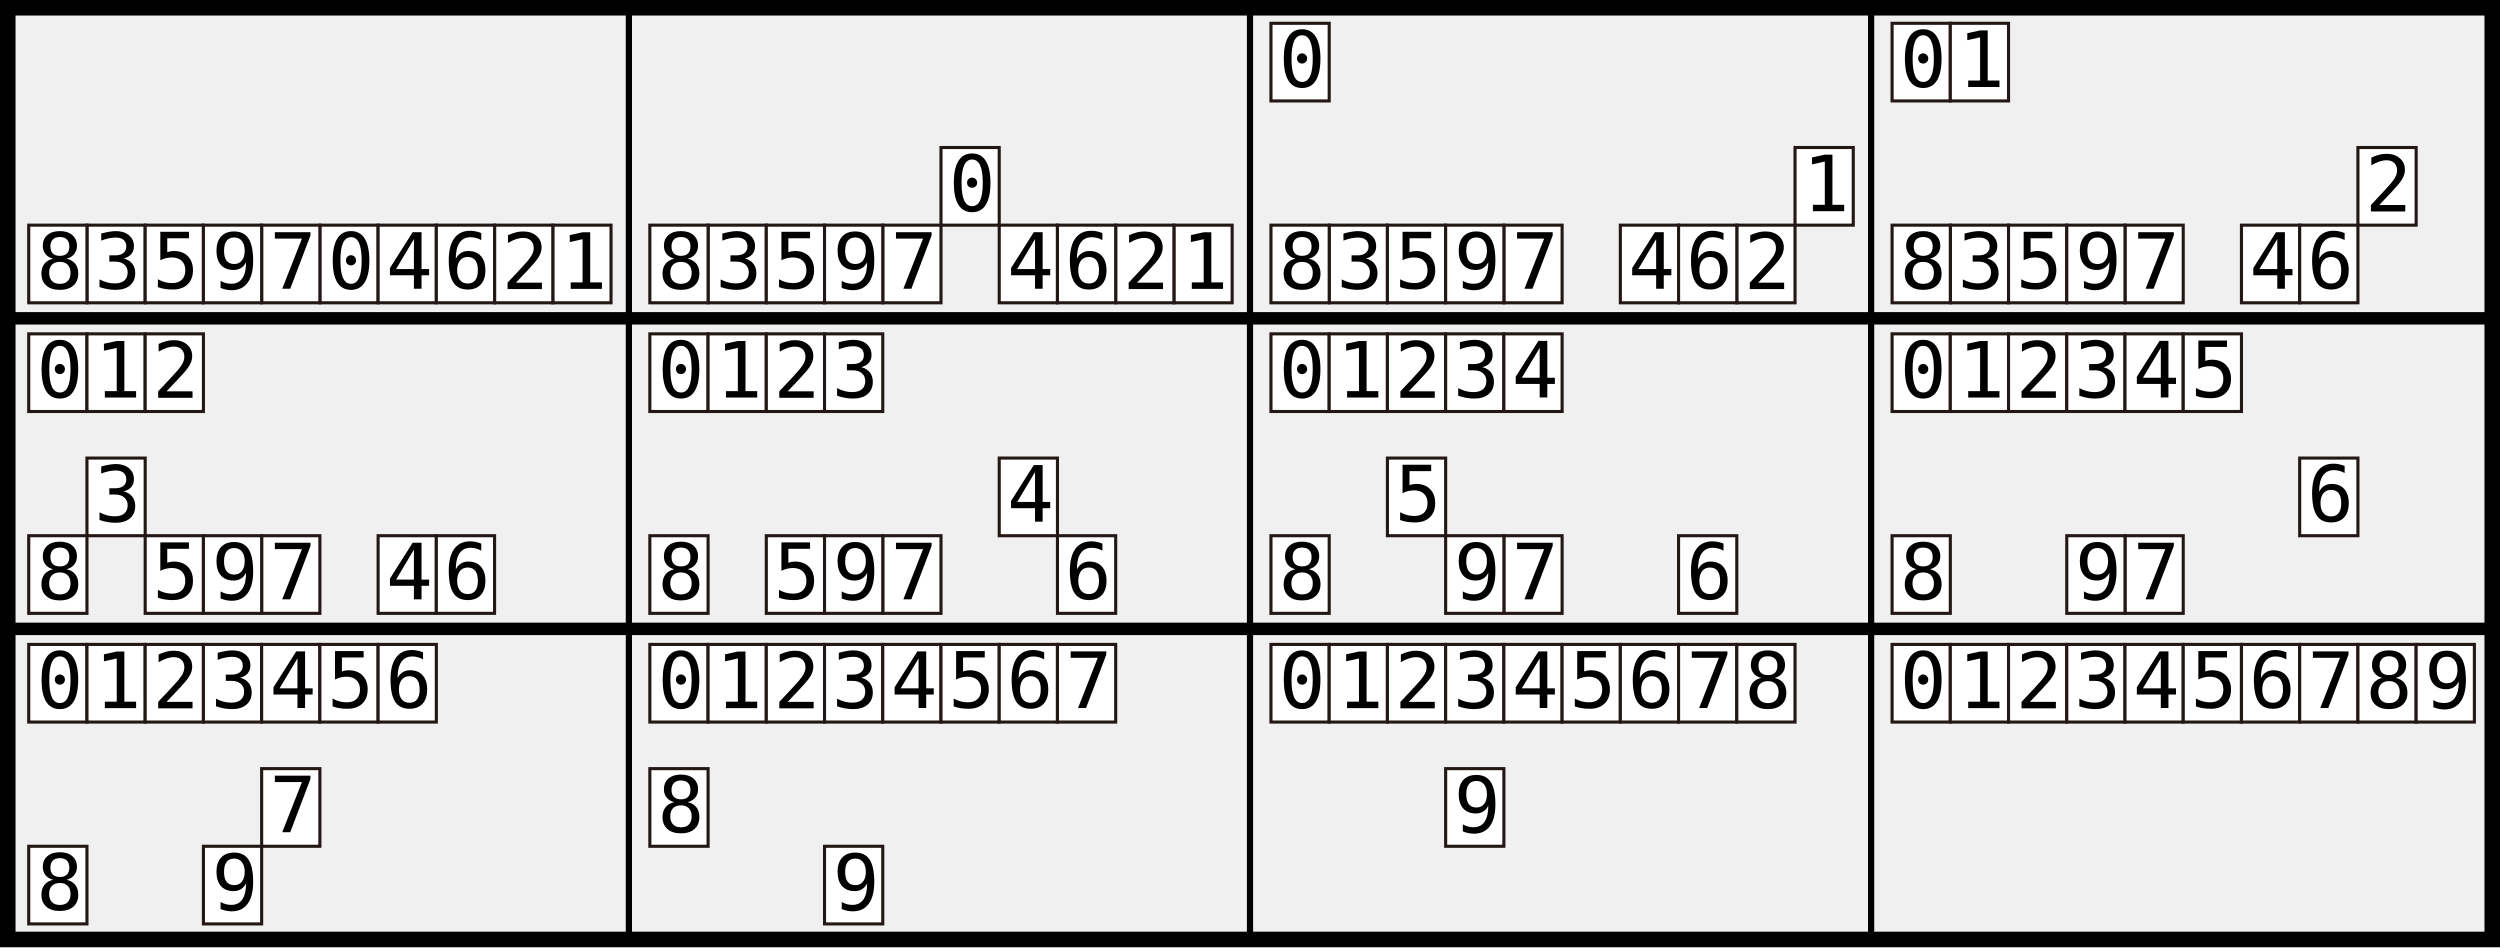
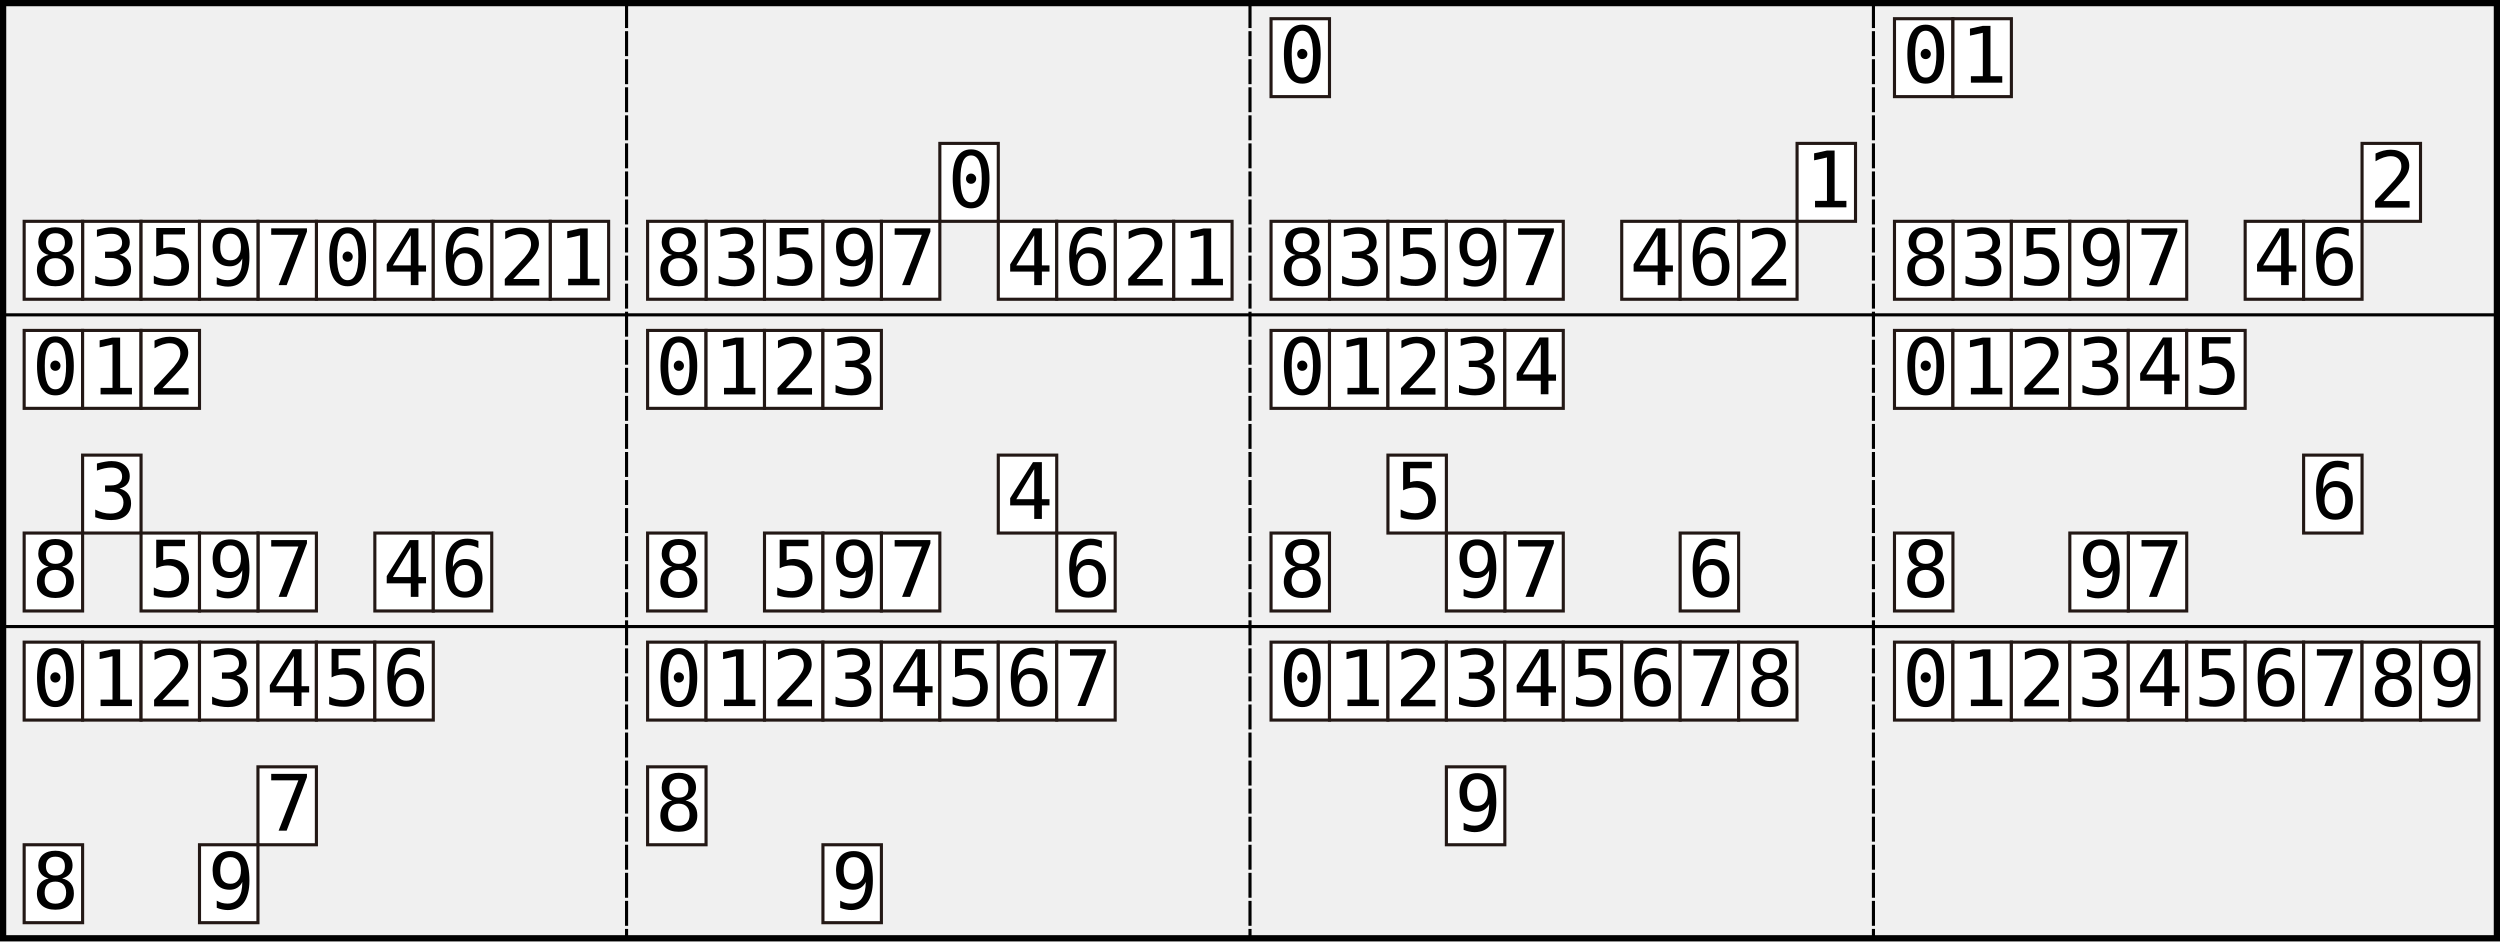
- <svg xmlns="http://www.w3.org/2000/svg" width="805" height="305" viewBox="0 0 805 305" version="1.1" id="svg5" xml:space="preserve">
+ <svg xmlns="http://www.w3.org/2000/svg" width="802" height="302" viewBox="0 0 802 302" version="1.1" id="svg5" xml:space="preserve">
  <defs id="defs2">
    <linearGradient id="linearGradient1101">
      <stop style="stop-color:#000000;stop-opacity:1;" offset="0" id="stop1099" />
    </linearGradient>
  </defs>
-   <g id="0" data-name="0" transform="translate(103,72.5)">
+   <g id="0" data-name="0" transform="translate(101.5,71)">
    <rect id="rect0-1" width="18.75" height="25" x="0" y="0" style="fill:#ffffff;stroke:#231815;stroke-miterlimit:10" />
    <text id="text0-1" x="2.502" y="20.477" style="font-size:25px;font-family:Consolas">0</text>
  </g>
-   <g id="1" data-name="1" transform="translate(178,72.5)">
+   <g id="1" data-name="1" transform="translate(176.5,71)">
    <rect id="rect1-1" width="18.75" height="25" x="0" y="0" style="fill:#ffffff;stroke:#231815;stroke-miterlimit:10" />
    <text id="text1-1" x="2.466" y="20.514" style="font-size:25px;font-family:Consolas">1</text>
  </g>
-   <g id="2" data-name="2" transform="translate(159.25,72.5)">
+   <g id="2" data-name="2" transform="translate(157.75,71)">
    <rect id="rect2-1" width="18.75" height="25" x="0" y="0" style="fill:#ffffff;stroke:#231815;stroke-miterlimit:10" />
    <text id="text2-1" x="2.325" y="20.587" style="font-size:25px;font-family:Consolas">2</text>
  </g>
-   <g id="3" data-name="3" transform="translate(28,72.5)">
+   <g id="3" data-name="3" transform="translate(26.5,71)">
    <rect id="rect3-1" width="18.75" height="25" x="0" y="0" style="fill:#ffffff;stroke:#231815;stroke-miterlimit:10" />
    <text id="text3-1" x="2.374" y="20.477" style="font-size:25px;font-family:Consolas">3</text>
  </g>
-   <g id="4" data-name="4" transform="translate(121.75,72.5)">
+   <g id="4" data-name="4" transform="translate(120.25,71)">
    <rect id="rect4-1" width="18.75" height="25" x="0" y="0" style="fill:#ffffff;stroke:#231815;stroke-miterlimit:10" />
    <text id="text4-1" x="2.563" y="20.477" style="font-size:25px;font-family:Consolas">4</text>
  </g>
-   <g id="5" data-name="5" transform="translate(46.75,72.5)">
+   <g id="5" data-name="5" transform="translate(45.25,71)">
    <rect id="rect5-1" width="18.75" height="25" x="0" y="0" style="fill:#ffffff;stroke:#231815;stroke-miterlimit:10" />
    <text id="text5-1" x="2.338" y="20.367" style="font-size:25px;font-family:Consolas">5</text>
  </g>
-   <g id="6" data-name="6" transform="translate(140.5,72.5)">
+   <g id="6" data-name="6" transform="translate(139,71)">
    <rect id="rect6-1" width="18.75" height="25" x="0" y="0" style="fill:#ffffff;stroke:#231815;stroke-miterlimit:10" />
    <text id="text6-1" x="2.374" y="20.367" style="font-size:25px;font-family:Consolas">6</text>
  </g>
-   <g id="7" data-name="7" transform="translate(84.25,72.5)">
+   <g id="7" data-name="7" transform="translate(82.75,71)">
    <rect id="rect7-1" width="18.75" height="25" x="0" y="0" style="fill:#ffffff;stroke:#231815;stroke-miterlimit:10" />
    <text id="text7-1" x="2.551" y="20.477" style="font-size:25px;font-family:Consolas">7</text>
  </g>
-   <g id="8" data-name="8" transform="translate(9.25,72.5)">
+   <g id="8" data-name="8" transform="translate(7.75,71)">
    <rect id="rect8-1" width="18.75" height="25" x="0" y="0" style="fill:#ffffff;stroke:#231815;stroke-miterlimit:10" />
    <text id="text8-1" x="2.496" y="20.477" style="font-size:25px;font-family:Consolas">8</text>
  </g>
-   <g id="9" data-name="9" transform="translate(65.5,72.5)">
+   <g id="9" data-name="9" transform="translate(64,71)">
    <rect id="rect9-1" width="18.75" height="25" x="0" y="0" style="fill:#ffffff;stroke:#231815;stroke-miterlimit:10" />
    <text id="text9-1" x="2.655" y="20.587" style="font-size:25px;font-family:Consolas">9</text>
  </g>
-   <g id="0-5" data-name="0" transform="translate(303,47.5)">
+   <g id="0-5" data-name="0" transform="translate(301.5,46)">
    <rect id="rect0-1-9" width="18.75" height="25" x="0" y="0" style="fill:#ffffff;stroke:#231815;stroke-miterlimit:10" />
    <text id="text0-1-5" x="2.502" y="20.477" style="font-size:25px;font-family:Consolas">0</text>
  </g>
-   <g id="1-7" data-name="1" transform="translate(378,72.5)">
+   <g id="1-7" data-name="1" transform="translate(376.5,71)">
    <rect id="rect1-1-5" width="18.75" height="25" x="0" y="0" style="fill:#ffffff;stroke:#231815;stroke-miterlimit:10" />
    <text id="text1-1-0" x="2.466" y="20.514" style="font-size:25px;font-family:Consolas">1</text>
  </g>
-   <g id="2-5" data-name="2" transform="translate(359.25,72.5)">
+   <g id="2-5" data-name="2" transform="translate(357.75,71)">
    <rect id="rect2-1-9" width="18.75" height="25" x="0" y="0" style="fill:#ffffff;stroke:#231815;stroke-miterlimit:10" />
    <text id="text2-1-0" x="2.325" y="20.587" style="font-size:25px;font-family:Consolas">2</text>
  </g>
-   <g id="3-0" data-name="3" transform="translate(228,72.5)">
+   <g id="3-0" data-name="3" transform="translate(226.5,71)">
    <rect id="rect3-1-8" width="18.75" height="25" x="0" y="0" style="fill:#ffffff;stroke:#231815;stroke-miterlimit:10" />
    <text id="text3-1-1" x="2.374" y="20.477" style="font-size:25px;font-family:Consolas">3</text>
  </g>
-   <g id="4-4" data-name="4" transform="translate(321.75,72.5)">
+   <g id="4-4" data-name="4" transform="translate(320.25,71)">
    <rect id="rect4-1-1" width="18.75" height="25" x="0" y="0" style="fill:#ffffff;stroke:#231815;stroke-miterlimit:10" />
    <text id="text4-1-7" x="2.563" y="20.477" style="font-size:25px;font-family:Consolas">4</text>
  </g>
-   <g id="5-0" data-name="5" transform="translate(246.75,72.5)">
+   <g id="5-0" data-name="5" transform="translate(245.25,71)">
    <rect id="rect5-1-5" width="18.75" height="25" x="0" y="0" style="fill:#ffffff;stroke:#231815;stroke-miterlimit:10" />
    <text id="text5-1-9" x="2.338" y="20.367" style="font-size:25px;font-family:Consolas">5</text>
  </g>
-   <g id="6-9" data-name="6" transform="translate(340.5,72.5)">
+   <g id="6-9" data-name="6" transform="translate(339,71)">
    <rect id="rect6-1-2" width="18.75" height="25" x="0" y="0" style="fill:#ffffff;stroke:#231815;stroke-miterlimit:10" />
    <text id="text6-1-5" x="2.374" y="20.367" style="font-size:25px;font-family:Consolas">6</text>
  </g>
-   <g id="7-6" data-name="7" transform="translate(284.25,72.5)">
+   <g id="7-6" data-name="7" transform="translate(282.75,71)">
    <rect id="rect7-1-0" width="18.75" height="25" x="0" y="0" style="fill:#ffffff;stroke:#231815;stroke-miterlimit:10" />
    <text id="text7-1-7" x="2.551" y="20.477" style="font-size:25px;font-family:Consolas">7</text>
  </g>
-   <g id="8-1" data-name="8" transform="translate(209.25,72.5)">
+   <g id="8-1" data-name="8" transform="translate(207.75,71)">
    <rect id="rect8-1-3" width="18.75" height="25" x="0" y="0" style="fill:#ffffff;stroke:#231815;stroke-miterlimit:10" />
    <text id="text8-1-6" x="2.496" y="20.477" style="font-size:25px;font-family:Consolas">8</text>
  </g>
-   <g id="9-1" data-name="9" transform="translate(265.5,72.5)">
+   <g id="9-1" data-name="9" transform="translate(264,71)">
    <rect id="rect9-1-8" width="18.75" height="25" x="0" y="0" style="fill:#ffffff;stroke:#231815;stroke-miterlimit:10" />
    <text id="text9-1-6" x="2.655" y="20.587" style="font-size:25px;font-family:Consolas">9</text>
  </g>
-   <g id="0-7" data-name="0" transform="translate(409.25,7.5)">
+   <g id="0-7" data-name="0" transform="translate(407.75,6)">
    <rect id="rect0-1-3" width="18.75" height="25" x="0" y="0" style="fill:#ffffff;stroke:#231815;stroke-miterlimit:10" />
    <text id="text0-1-4" x="2.502" y="20.477" style="font-size:25px;font-family:Consolas">0</text>
  </g>
-   <g id="1-2" data-name="1" transform="translate(578,47.5)">
+   <g id="1-2" data-name="1" transform="translate(576.5,46)">
    <rect id="rect1-1-6" width="18.75" height="25" x="0" y="0" style="fill:#ffffff;stroke:#231815;stroke-miterlimit:10" />
    <text id="text1-1-9" x="2.466" y="20.514" style="font-size:25px;font-family:Consolas">1</text>
  </g>
-   <g id="2-3" data-name="2" transform="translate(559.25,72.5)">
+   <g id="2-3" data-name="2" transform="translate(557.75,71)">
    <rect id="rect2-1-5" width="18.75" height="25" x="0" y="0" style="fill:#ffffff;stroke:#231815;stroke-miterlimit:10" />
    <text id="text2-1-1" x="2.325" y="20.587" style="font-size:25px;font-family:Consolas">2</text>
  </g>
-   <g id="3-2" data-name="3" transform="translate(428,72.5)">
+   <g id="3-2" data-name="3" transform="translate(426.5,71)">
    <rect id="rect3-1-2" width="18.75" height="25" x="0" y="0" style="fill:#ffffff;stroke:#231815;stroke-miterlimit:10" />
    <text id="text3-1-6" x="2.374" y="20.477" style="font-size:25px;font-family:Consolas">3</text>
  </g>
-   <g id="4-6" data-name="4" transform="translate(521.75,72.5)">
+   <g id="4-6" data-name="4" transform="translate(520.25,71)">
    <rect id="rect4-1-4" width="18.75" height="25" x="0" y="0" style="fill:#ffffff;stroke:#231815;stroke-miterlimit:10" />
    <text id="text4-1-0" x="2.563" y="20.477" style="font-size:25px;font-family:Consolas">4</text>
  </g>
-   <g id="5-1" data-name="5" transform="translate(446.75,72.5)">
+   <g id="5-1" data-name="5" transform="translate(445.25,71)">
    <rect id="rect5-1-9" width="18.75" height="25" x="0" y="0" style="fill:#ffffff;stroke:#231815;stroke-miterlimit:10" />
    <text id="text5-1-4" x="2.338" y="20.367" style="font-size:25px;font-family:Consolas">5</text>
  </g>
-   <g id="6-3" data-name="6" transform="translate(540.5,72.5)">
+   <g id="6-3" data-name="6" transform="translate(539,71)">
    <rect id="rect6-1-7" width="18.75" height="25" x="0" y="0" style="fill:#ffffff;stroke:#231815;stroke-miterlimit:10" />
    <text id="text6-1-7" x="2.374" y="20.367" style="font-size:25px;font-family:Consolas">6</text>
  </g>
-   <g id="7-61" data-name="7" transform="translate(484.25,72.5)">
+   <g id="7-61" data-name="7" transform="translate(482.75,71)">
    <rect id="rect7-1-8" width="18.75" height="25" x="0" y="0" style="fill:#ffffff;stroke:#231815;stroke-miterlimit:10" />
    <text id="text7-1-6" x="2.551" y="20.477" style="font-size:25px;font-family:Consolas">7</text>
  </g>
-   <g id="8-2" data-name="8" transform="translate(409.25,72.5)">
+   <g id="8-2" data-name="8" transform="translate(407.75,71)">
    <rect id="rect8-1-1" width="18.75" height="25" x="0" y="0" style="fill:#ffffff;stroke:#231815;stroke-miterlimit:10" />
    <text id="text8-1-8" x="2.496" y="20.477" style="font-size:25px;font-family:Consolas">8</text>
  </g>
-   <g id="9-9" data-name="9" transform="translate(465.5,72.5)">
+   <g id="9-9" data-name="9" transform="translate(464,71)">
    <rect id="rect9-1-81" width="18.75" height="25" x="0" y="0" style="fill:#ffffff;stroke:#231815;stroke-miterlimit:10" />
    <text id="text9-1-63" x="2.655" y="20.587" style="font-size:25px;font-family:Consolas">9</text>
  </g>
-   <g id="0-0" data-name="0" transform="translate(609.25,7.5)">
+   <g id="0-0" data-name="0" transform="translate(607.75,6)">
    <rect id="rect0-1-1" width="18.75" height="25" x="0" y="0" style="fill:#ffffff;stroke:#231815;stroke-miterlimit:10" />
    <text id="text0-1-0" x="2.502" y="20.477" style="font-size:25px;font-family:Consolas">0</text>
  </g>
-   <g id="1-8" data-name="1" transform="translate(628,7.5)">
+   <g id="1-8" data-name="1" transform="translate(626.5,6)">
    <rect id="rect1-1-3" width="18.75" height="25" x="0" y="0" style="fill:#ffffff;stroke:#231815;stroke-miterlimit:10" />
    <text id="text1-1-5" x="2.466" y="20.514" style="font-size:25px;font-family:Consolas">1</text>
  </g>
-   <g id="2-4" data-name="2" transform="translate(759.25,47.5)">
+   <g id="2-4" data-name="2" transform="translate(757.75,46)">
    <rect id="rect2-1-59" width="18.75" height="25" x="0" y="0" style="fill:#ffffff;stroke:#231815;stroke-miterlimit:10" />
    <text id="text2-1-7" x="2.325" y="20.587" style="font-size:25px;font-family:Consolas">2</text>
  </g>
-   <g id="3-6" data-name="3" transform="translate(628,72.5)">
+   <g id="3-6" data-name="3" transform="translate(626.5,71)">
    <rect id="rect3-1-0" width="18.75" height="25" x="0" y="0" style="fill:#ffffff;stroke:#231815;stroke-miterlimit:10" />
    <text id="text3-1-2" x="2.374" y="20.477" style="font-size:25px;font-family:Consolas">3</text>
  </g>
-   <g id="4-7" data-name="4" transform="translate(721.75,72.5)">
+   <g id="4-7" data-name="4" transform="translate(720.25,71)">
    <rect id="rect4-1-0" width="18.75" height="25" x="0" y="0" style="fill:#ffffff;stroke:#231815;stroke-miterlimit:10" />
    <text id="text4-1-3" x="2.563" y="20.477" style="font-size:25px;font-family:Consolas">4</text>
  </g>
-   <g id="5-4" data-name="5" transform="translate(646.75,72.5)">
+   <g id="5-4" data-name="5" transform="translate(645.25,71)">
    <rect id="rect5-1-3" width="18.75" height="25" x="0" y="0" style="fill:#ffffff;stroke:#231815;stroke-miterlimit:10" />
    <text id="text5-1-0" x="2.338" y="20.367" style="font-size:25px;font-family:Consolas">5</text>
  </g>
-   <g id="6-97" data-name="6" transform="translate(740.5,72.5)">
+   <g id="6-97" data-name="6" transform="translate(739,71)">
    <rect id="rect6-1-4" width="18.75" height="25" x="0" y="0" style="fill:#ffffff;stroke:#231815;stroke-miterlimit:10" />
    <text id="text6-1-74" x="2.374" y="20.367" style="font-size:25px;font-family:Consolas">6</text>
  </g>
-   <g id="7-3" data-name="7" transform="translate(684.25,72.5)">
+   <g id="7-3" data-name="7" transform="translate(682.75,71)">
    <rect id="rect7-1-5" width="18.75" height="25" x="0" y="0" style="fill:#ffffff;stroke:#231815;stroke-miterlimit:10" />
    <text id="text7-1-2" x="2.551" y="20.477" style="font-size:25px;font-family:Consolas">7</text>
  </g>
-   <g id="8-7" data-name="8" transform="translate(609.25,72.5)">
+   <g id="8-7" data-name="8" transform="translate(607.75,71)">
    <rect id="rect8-1-7" width="18.75" height="25" x="0" y="0" style="fill:#ffffff;stroke:#231815;stroke-miterlimit:10" />
    <text id="text8-1-4" x="2.496" y="20.477" style="font-size:25px;font-family:Consolas">8</text>
  </g>
-   <g id="9-0" data-name="9" transform="translate(665.5,72.5)">
+   <g id="9-0" data-name="9" transform="translate(664,71)">
    <rect id="rect9-1-2" width="18.75" height="25" x="0" y="0" style="fill:#ffffff;stroke:#231815;stroke-miterlimit:10" />
    <text id="text9-1-0" x="2.655" y="20.587" style="font-size:25px;font-family:Consolas">9</text>
  </g>
-   <g id="0-54" data-name="0" transform="translate(9.25,107.5)">
+   <g id="0-54" data-name="0" transform="translate(7.75,106)">
    <rect id="rect0-1-2" width="18.75" height="25" x="0" y="0" style="fill:#ffffff;stroke:#231815;stroke-miterlimit:10" />
    <text id="text0-1-2" x="2.502" y="20.477" style="font-size:25px;font-family:Consolas">0</text>
  </g>
-   <g id="1-26" data-name="1" transform="translate(28,107.5)">
+   <g id="1-26" data-name="1" transform="translate(26.5,106)">
    <rect id="rect1-1-0" width="18.75" height="25" x="0" y="0" style="fill:#ffffff;stroke:#231815;stroke-miterlimit:10" />
    <text id="text1-1-8" x="2.466" y="20.514" style="font-size:25px;font-family:Consolas">1</text>
  </g>
-   <g id="2-35" data-name="2" transform="translate(46.75,107.5)">
+   <g id="2-35" data-name="2" transform="translate(45.25,106)">
    <rect id="rect2-1-56" width="18.75" height="25" x="0" y="0" style="fill:#ffffff;stroke:#231815;stroke-miterlimit:10" />
    <text id="text2-1-9" x="2.325" y="20.587" style="font-size:25px;font-family:Consolas">2</text>
  </g>
-   <g id="3-1" data-name="3" transform="translate(28,147.5)">
+   <g id="3-1" data-name="3" transform="translate(26.5,146)">
    <rect id="rect3-1-3" width="18.75" height="25" x="0" y="0" style="fill:#ffffff;stroke:#231815;stroke-miterlimit:10" />
    <text id="text3-1-9" x="2.374" y="20.477" style="font-size:25px;font-family:Consolas">3</text>
  </g>
-   <g id="4-67" data-name="4" transform="translate(121.75,172.5)">
+   <g id="4-67" data-name="4" transform="translate(120.25,171)">
    <rect id="rect4-1-9" width="18.75" height="25" x="0" y="0" style="fill:#ffffff;stroke:#231815;stroke-miterlimit:10" />
    <text id="text4-1-4" x="2.563" y="20.477" style="font-size:25px;font-family:Consolas">4</text>
  </g>
-   <g id="5-6" data-name="5" transform="translate(46.75,172.5)">
+   <g id="5-6" data-name="5" transform="translate(45.25,171)">
    <rect id="rect5-1-1" width="18.75" height="25" x="0" y="0" style="fill:#ffffff;stroke:#231815;stroke-miterlimit:10" />
    <text id="text5-1-94" x="2.338" y="20.367" style="font-size:25px;font-family:Consolas">5</text>
  </g>
-   <g id="6-8" data-name="6" transform="translate(140.5,172.5)">
+   <g id="6-8" data-name="6" transform="translate(139,171)">
    <rect id="rect6-1-3" width="18.75" height="25" x="0" y="0" style="fill:#ffffff;stroke:#231815;stroke-miterlimit:10" />
    <text id="text6-1-53" x="2.374" y="20.367" style="font-size:25px;font-family:Consolas">6</text>
  </g>
-   <g id="7-9" data-name="7" transform="translate(84.25,172.5)">
+   <g id="7-9" data-name="7" transform="translate(82.75,171)">
    <rect id="rect7-1-80" width="18.75" height="25" x="0" y="0" style="fill:#ffffff;stroke:#231815;stroke-miterlimit:10" />
    <text id="text7-1-8" x="2.551" y="20.477" style="font-size:25px;font-family:Consolas">7</text>
  </g>
-   <g id="8-5" data-name="8" transform="translate(9.25,172.5)">
+   <g id="8-5" data-name="8" transform="translate(7.75,171)">
    <rect id="rect8-1-75" width="18.75" height="25" x="0" y="0" style="fill:#ffffff;stroke:#231815;stroke-miterlimit:10" />
    <text id="text8-1-9" x="2.496" y="20.477" style="font-size:25px;font-family:Consolas">8</text>
  </g>
-   <g id="9-4" data-name="9" transform="translate(65.5,172.5)">
+   <g id="9-4" data-name="9" transform="translate(64,171)">
    <rect id="rect9-1-27" width="18.75" height="25" x="0" y="0" style="fill:#ffffff;stroke:#231815;stroke-miterlimit:10" />
    <text id="text9-1-7" x="2.655" y="20.587" style="font-size:25px;font-family:Consolas">9</text>
  </g>
-   <g id="0-53" data-name="0" transform="translate(209.25,107.5)">
+   <g id="0-53" data-name="0" transform="translate(207.75,106)">
    <rect id="rect0-1-4" width="18.75" height="25" x="0" y="0" style="fill:#ffffff;stroke:#231815;stroke-miterlimit:10" />
    <text id="text0-1-3" x="2.502" y="20.477" style="font-size:25px;font-family:Consolas">0</text>
  </g>
-   <g id="1-6" data-name="1" transform="translate(228,107.5)">
+   <g id="1-6" data-name="1" transform="translate(226.5,106)">
    <rect id="rect1-1-1" width="18.75" height="25" x="0" y="0" style="fill:#ffffff;stroke:#231815;stroke-miterlimit:10" />
    <text id="text1-1-6" x="2.466" y="20.514" style="font-size:25px;font-family:Consolas">1</text>
  </g>
-   <g id="2-7" data-name="2" transform="translate(246.75,107.5)">
+   <g id="2-7" data-name="2" transform="translate(245.25,106)">
    <rect id="rect2-1-1" width="18.75" height="25" x="0" y="0" style="fill:#ffffff;stroke:#231815;stroke-miterlimit:10" />
    <text id="text2-1-07" x="2.325" y="20.587" style="font-size:25px;font-family:Consolas">2</text>
  </g>
-   <g id="3-8" data-name="3" transform="translate(265.5,107.5)">
+   <g id="3-8" data-name="3" transform="translate(264,106)">
    <rect id="rect3-1-85" width="18.75" height="25" x="0" y="0" style="fill:#ffffff;stroke:#231815;stroke-miterlimit:10" />
    <text id="text3-1-97" x="2.374" y="20.477" style="font-size:25px;font-family:Consolas">3</text>
  </g>
-   <g id="4-2" data-name="4" transform="translate(321.75,147.5)">
+   <g id="4-2" data-name="4" transform="translate(320.25,146)">
    <rect id="rect4-1-18" width="18.75" height="25" x="0" y="0" style="fill:#ffffff;stroke:#231815;stroke-miterlimit:10" />
    <text id="text4-1-39" x="2.563" y="20.477" style="font-size:25px;font-family:Consolas">4</text>
  </g>
-   <g id="5-18" data-name="5" transform="translate(246.75,172.5)">
+   <g id="5-18" data-name="5" transform="translate(245.25,171)">
    <rect id="rect5-1-6" width="18.75" height="25" x="0" y="0" style="fill:#ffffff;stroke:#231815;stroke-miterlimit:10" />
    <text id="text5-1-49" x="2.338" y="20.367" style="font-size:25px;font-family:Consolas">5</text>
  </g>
-   <g id="6-99" data-name="6" transform="translate(340.5,172.5)">
+   <g id="6-99" data-name="6" transform="translate(339,171)">
    <rect id="rect6-1-8" width="18.75" height="25" x="0" y="0" style="fill:#ffffff;stroke:#231815;stroke-miterlimit:10" />
    <text id="text6-1-1" x="2.374" y="20.367" style="font-size:25px;font-family:Consolas">6</text>
  </g>
-   <g id="7-5" data-name="7" transform="translate(284.25,172.5)">
+   <g id="7-5" data-name="7" transform="translate(282.75,171)">
    <rect id="rect7-1-7" width="18.75" height="25" x="0" y="0" style="fill:#ffffff;stroke:#231815;stroke-miterlimit:10" />
    <text id="text7-1-26" x="2.551" y="20.477" style="font-size:25px;font-family:Consolas">7</text>
  </g>
-   <g id="8-25" data-name="8" transform="translate(209.25,172.5)">
+   <g id="8-25" data-name="8" transform="translate(207.75,171)">
    <rect id="rect8-1-4" width="18.75" height="25" x="0" y="0" style="fill:#ffffff;stroke:#231815;stroke-miterlimit:10" />
    <text id="text8-1-5" x="2.496" y="20.477" style="font-size:25px;font-family:Consolas">8</text>
  </g>
-   <g id="9-6" data-name="9" transform="translate(265.5,172.5)">
+   <g id="9-6" data-name="9" transform="translate(264,171)">
    <rect id="rect9-1-29" width="18.75" height="25" x="0" y="0" style="fill:#ffffff;stroke:#231815;stroke-miterlimit:10" />
    <text id="text9-1-66" x="2.655" y="20.587" style="font-size:25px;font-family:Consolas">9</text>
  </g>
-   <g id="0-02" data-name="0" transform="translate(409.25,107.5)">
+   <g id="0-02" data-name="0" transform="translate(407.75,106)">
    <rect id="rect0-1-7" width="18.75" height="25" x="0" y="0" style="fill:#ffffff;stroke:#231815;stroke-miterlimit:10" />
    <text id="text0-1-9" x="2.502" y="20.477" style="font-size:25px;font-family:Consolas">0</text>
  </g>
-   <g id="1-4" data-name="1" transform="translate(428,107.5)">
+   <g id="1-4" data-name="1" transform="translate(426.5,106)">
    <rect id="rect1-1-18" width="18.75" height="25" x="0" y="0" style="fill:#ffffff;stroke:#231815;stroke-miterlimit:10" />
    <text id="text1-1-2" x="2.466" y="20.514" style="font-size:25px;font-family:Consolas">1</text>
  </g>
-   <g id="2-38" data-name="2" transform="translate(446.75,107.5)">
+   <g id="2-38" data-name="2" transform="translate(445.25,106)">
    <rect id="rect2-1-4" width="18.75" height="25" x="0" y="0" style="fill:#ffffff;stroke:#231815;stroke-miterlimit:10" />
    <text id="text2-1-2" x="2.325" y="20.587" style="font-size:25px;font-family:Consolas">2</text>
  </g>
-   <g id="3-29" data-name="3" transform="translate(465.5,107.5)">
+   <g id="3-29" data-name="3" transform="translate(464,106)">
    <rect id="rect3-1-1" width="18.75" height="25" x="0" y="0" style="fill:#ffffff;stroke:#231815;stroke-miterlimit:10" />
    <text id="text3-1-0" x="2.374" y="20.477" style="font-size:25px;font-family:Consolas">3</text>
  </g>
-   <g id="4-3" data-name="4" transform="translate(484.25,107.5)">
+   <g id="4-3" data-name="4" transform="translate(482.75,106)">
    <rect id="rect4-1-13" width="18.75" height="25" x="0" y="0" style="fill:#ffffff;stroke:#231815;stroke-miterlimit:10" />
    <text id="text4-1-5" x="2.563" y="20.477" style="font-size:25px;font-family:Consolas">4</text>
  </g>
-   <g id="5-2" data-name="5" transform="translate(446.75,147.5)">
+   <g id="5-2" data-name="5" transform="translate(445.25,146)">
    <rect id="rect5-1-7" width="18.75" height="25" x="0" y="0" style="fill:#ffffff;stroke:#231815;stroke-miterlimit:10" />
    <text id="text5-1-2" x="2.338" y="20.367" style="font-size:25px;font-family:Consolas">5</text>
  </g>
-   <g id="6-83" data-name="6" transform="translate(540.5,172.5)">
+   <g id="6-83" data-name="6" transform="translate(539,171)">
    <rect id="rect6-1-6" width="18.75" height="25" x="0" y="0" style="fill:#ffffff;stroke:#231815;stroke-miterlimit:10" />
    <text id="text6-1-8" x="2.374" y="20.367" style="font-size:25px;font-family:Consolas">6</text>
  </g>
-   <g id="7-0" data-name="7" transform="translate(484.25,172.5)">
+   <g id="7-0" data-name="7" transform="translate(482.75,171)">
    <rect id="rect7-1-3" width="18.75" height="25" x="0" y="0" style="fill:#ffffff;stroke:#231815;stroke-miterlimit:10" />
    <text id="text7-1-68" x="2.551" y="20.477" style="font-size:25px;font-family:Consolas">7</text>
  </g>
-   <g id="8-3" data-name="8" transform="translate(409.25,172.5)">
+   <g id="8-3" data-name="8" transform="translate(407.75,171)">
    <rect id="rect8-1-8" width="18.75" height="25" x="0" y="0" style="fill:#ffffff;stroke:#231815;stroke-miterlimit:10" />
    <text id="text8-1-96" x="2.496" y="20.477" style="font-size:25px;font-family:Consolas">8</text>
  </g>
-   <g id="9-8" data-name="9" transform="translate(465.5,172.5)">
+   <g id="9-8" data-name="9" transform="translate(464,171)">
    <rect id="rect9-1-3" width="18.75" height="25" x="0" y="0" style="fill:#ffffff;stroke:#231815;stroke-miterlimit:10" />
    <text id="text9-1-667" x="2.655" y="20.587" style="font-size:25px;font-family:Consolas">9</text>
  </g>
-   <g id="0-3" data-name="0" transform="translate(609.25,107.5)">
+   <g id="0-3" data-name="0" transform="translate(607.75,106)">
    <rect id="rect0-1-48" width="18.75" height="25" x="0" y="0" style="fill:#ffffff;stroke:#231815;stroke-miterlimit:10" />
    <text id="text0-1-8" x="2.502" y="20.477" style="font-size:25px;font-family:Consolas">0</text>
  </g>
-   <g id="1-45" data-name="1" transform="translate(628,107.5)">
+   <g id="1-45" data-name="1" transform="translate(626.5,106)">
    <rect id="rect1-1-31" width="18.75" height="25" x="0" y="0" style="fill:#ffffff;stroke:#231815;stroke-miterlimit:10" />
    <text id="text1-1-27" x="2.466" y="20.514" style="font-size:25px;font-family:Consolas">1</text>
  </g>
-   <g id="2-39" data-name="2" transform="translate(646.75,107.5)">
+   <g id="2-39" data-name="2" transform="translate(645.25,106)">
    <rect id="rect2-1-40" width="18.75" height="25" x="0" y="0" style="fill:#ffffff;stroke:#231815;stroke-miterlimit:10" />
    <text id="text2-1-76" x="2.325" y="20.587" style="font-size:25px;font-family:Consolas">2</text>
  </g>
-   <g id="3-17" data-name="3" transform="translate(665.5,107.5)">
+   <g id="3-17" data-name="3" transform="translate(664,106)">
    <rect id="rect3-1-6" width="18.75" height="25" x="0" y="0" style="fill:#ffffff;stroke:#231815;stroke-miterlimit:10" />
    <text id="text3-1-13" x="2.374" y="20.477" style="font-size:25px;font-family:Consolas">3</text>
  </g>
-   <g id="4-73" data-name="4" transform="translate(684.25,107.5)">
+   <g id="4-73" data-name="4" transform="translate(682.75,106)">
    <rect id="rect4-1-11" width="18.75" height="25" x="0" y="0" style="fill:#ffffff;stroke:#231815;stroke-miterlimit:10" />
    <text id="text4-1-1" x="2.563" y="20.477" style="font-size:25px;font-family:Consolas">4</text>
  </g>
-   <g id="5-5" data-name="5" transform="translate(703,107.5)">
+   <g id="5-5" data-name="5" transform="translate(701.5,106)">
    <rect id="rect5-1-94" width="18.75" height="25" x="0" y="0" style="fill:#ffffff;stroke:#231815;stroke-miterlimit:10" />
    <text id="text5-1-3" x="2.338" y="20.367" style="font-size:25px;font-family:Consolas">5</text>
  </g>
-   <g id="6-2" data-name="6" transform="translate(740.5,147.5)">
+   <g id="6-2" data-name="6" transform="translate(739,146)">
    <rect id="rect6-1-5" width="18.75" height="25" x="0" y="0" style="fill:#ffffff;stroke:#231815;stroke-miterlimit:10" />
    <text id="text6-1-3" x="2.374" y="20.367" style="font-size:25px;font-family:Consolas">6</text>
  </g>
-   <g id="7-2" data-name="7" transform="translate(684.25,172.5)">
+   <g id="7-2" data-name="7" transform="translate(682.75,171)">
    <rect id="rect7-1-88" width="18.75" height="25" x="0" y="0" style="fill:#ffffff;stroke:#231815;stroke-miterlimit:10" />
    <text id="text7-1-3" x="2.551" y="20.477" style="font-size:25px;font-family:Consolas">7</text>
  </g>
-   <g id="8-11" data-name="8" transform="translate(609.25,172.5)">
+   <g id="8-11" data-name="8" transform="translate(607.75,171)">
    <rect id="rect8-1-46" width="18.75" height="25" x="0" y="0" style="fill:#ffffff;stroke:#231815;stroke-miterlimit:10" />
    <text id="text8-1-40" x="2.496" y="20.477" style="font-size:25px;font-family:Consolas">8</text>
  </g>
-   <g id="9-12" data-name="9" transform="translate(665.5,172.5)">
+   <g id="9-12" data-name="9" transform="translate(664,171)">
    <rect id="rect9-1-1" width="18.75" height="25" x="0" y="0" style="fill:#ffffff;stroke:#231815;stroke-miterlimit:10" />
    <text id="text9-1-3" x="2.655" y="20.587" style="font-size:25px;font-family:Consolas">9</text>
  </g>
-   <g id="0-38" data-name="0" transform="translate(9.25,207.5)">
+   <g id="0-38" data-name="0" transform="translate(7.75,206)">
    <rect id="rect0-1-0" width="18.75" height="25" x="0" y="0" style="fill:#ffffff;stroke:#231815;stroke-miterlimit:10" />
    <text id="text0-1-96" x="2.502" y="20.477" style="font-size:25px;font-family:Consolas">0</text>
  </g>
-   <g id="1-1" data-name="1" transform="translate(28,207.5)">
+   <g id="1-1" data-name="1" transform="translate(26.5,206)">
    <rect id="rect1-1-11" width="18.75" height="25" x="0" y="0" style="fill:#ffffff;stroke:#231815;stroke-miterlimit:10" />
    <text id="text1-1-83" x="2.466" y="20.514" style="font-size:25px;font-family:Consolas">1</text>
  </g>
-   <g id="2-1" data-name="2" transform="translate(46.75,207.5)">
+   <g id="2-1" data-name="2" transform="translate(45.25,206)">
    <rect id="rect2-1-8" width="18.75" height="25" x="0" y="0" style="fill:#ffffff;stroke:#231815;stroke-miterlimit:10" />
    <text id="text2-1-4" x="2.325" y="20.587" style="font-size:25px;font-family:Consolas">2</text>
  </g>
-   <g id="3-25" data-name="3" transform="translate(65.5,207.5)">
+   <g id="3-25" data-name="3" transform="translate(64,206)">
    <rect id="rect3-1-22" width="18.75" height="25" x="0" y="0" style="fill:#ffffff;stroke:#231815;stroke-miterlimit:10" />
    <text id="text3-1-7" x="2.374" y="20.477" style="font-size:25px;font-family:Consolas">3</text>
  </g>
-   <g id="4-74" data-name="4" transform="translate(84.25,207.5)">
+   <g id="4-74" data-name="4" transform="translate(82.75,206)">
    <rect id="rect4-1-5" width="18.75" height="25" x="0" y="0" style="fill:#ffffff;stroke:#231815;stroke-miterlimit:10" />
    <text id="text4-1-6" x="2.563" y="20.477" style="font-size:25px;font-family:Consolas">4</text>
  </g>
-   <g id="5-8" data-name="5" transform="translate(103,207.5)">
+   <g id="5-8" data-name="5" transform="translate(101.5,206)">
    <rect id="rect5-1-2" width="18.75" height="25" x="0" y="0" style="fill:#ffffff;stroke:#231815;stroke-miterlimit:10" />
    <text id="text5-1-6" x="2.338" y="20.367" style="font-size:25px;font-family:Consolas">5</text>
  </g>
-   <g id="6-82" data-name="6" transform="translate(121.75,207.5)">
+   <g id="6-82" data-name="6" transform="translate(120.25,206)">
    <rect id="rect6-1-86" width="18.75" height="25" x="0" y="0" style="fill:#ffffff;stroke:#231815;stroke-miterlimit:10" />
    <text id="text6-1-13" x="2.374" y="20.367" style="font-size:25px;font-family:Consolas">6</text>
  </g>
-   <g id="7-1" data-name="7" transform="translate(84.25,247.5)">
+   <g id="7-1" data-name="7" transform="translate(82.75,246)">
    <rect id="rect7-1-31" width="18.75" height="25" x="0" y="0" style="fill:#ffffff;stroke:#231815;stroke-miterlimit:10" />
    <text id="text7-1-63" x="2.551" y="20.477" style="font-size:25px;font-family:Consolas">7</text>
  </g>
-   <g id="8-6" data-name="8" transform="translate(9.25,272.5)">
+   <g id="8-6" data-name="8" transform="translate(7.75,271)">
    <rect id="rect8-1-78" width="18.75" height="25" x="0" y="0" style="fill:#ffffff;stroke:#231815;stroke-miterlimit:10" />
    <text id="text8-1-81" x="2.496" y="20.477" style="font-size:25px;font-family:Consolas">8</text>
  </g>
-   <g id="9-7" data-name="9" transform="translate(65.5,272.5)">
+   <g id="9-7" data-name="9" transform="translate(64,271)">
    <rect id="rect9-1-0" width="18.75" height="25" x="0" y="0" style="fill:#ffffff;stroke:#231815;stroke-miterlimit:10" />
    <text id="text9-1-4" x="2.655" y="20.587" style="font-size:25px;font-family:Consolas">9</text>
  </g>
-   <g id="0-07" data-name="0" transform="translate(209.25,207.5)">
+   <g id="0-07" data-name="0" transform="translate(207.75,206)">
    <rect id="rect0-1-42" width="18.75" height="25" x="0" y="0" style="fill:#ffffff;stroke:#231815;stroke-miterlimit:10" />
    <text id="text0-1-7" x="2.502" y="20.477" style="font-size:25px;font-family:Consolas">0</text>
  </g>
-   <g id="1-89" data-name="1" transform="translate(228,207.5)">
+   <g id="1-89" data-name="1" transform="translate(226.5,206)">
    <rect id="rect1-1-62" width="18.75" height="25" x="0" y="0" style="fill:#ffffff;stroke:#231815;stroke-miterlimit:10" />
    <text id="text1-1-1" x="2.466" y="20.514" style="font-size:25px;font-family:Consolas">1</text>
  </g>
-   <g id="2-6" data-name="2" transform="translate(246.75,207.5)">
+   <g id="2-6" data-name="2" transform="translate(245.25,206)">
    <rect id="rect2-1-87" width="18.75" height="25" x="0" y="0" style="fill:#ffffff;stroke:#231815;stroke-miterlimit:10" />
    <text id="text2-1-79" x="2.325" y="20.587" style="font-size:25px;font-family:Consolas">2</text>
  </g>
-   <g id="3-67" data-name="3" transform="translate(265.5,207.5)">
+   <g id="3-67" data-name="3" transform="translate(264,206)">
    <rect id="rect3-1-9" width="18.75" height="25" x="0" y="0" style="fill:#ffffff;stroke:#231815;stroke-miterlimit:10" />
    <text id="text3-1-10" x="2.374" y="20.477" style="font-size:25px;font-family:Consolas">3</text>
  </g>
-   <g id="4-9" data-name="4" transform="translate(284.25,207.5)">
+   <g id="4-9" data-name="4" transform="translate(282.75,206)">
    <rect id="rect4-1-41" width="18.75" height="25" x="0" y="0" style="fill:#ffffff;stroke:#231815;stroke-miterlimit:10" />
    <text id="text4-1-10" x="2.563" y="20.477" style="font-size:25px;font-family:Consolas">4</text>
  </g>
-   <g id="5-46" data-name="5" transform="translate(303,207.5)">
+   <g id="5-46" data-name="5" transform="translate(301.5,206)">
    <rect id="rect5-1-60" width="18.75" height="25" x="0" y="0" style="fill:#ffffff;stroke:#231815;stroke-miterlimit:10" />
    <text id="text5-1-20" x="2.338" y="20.367" style="font-size:25px;font-family:Consolas">5</text>
  </g>
-   <g id="6-5" data-name="6" transform="translate(321.75,207.5)">
+   <g id="6-5" data-name="6" transform="translate(320.25,206)">
    <rect id="rect6-1-58" width="18.75" height="25" x="0" y="0" style="fill:#ffffff;stroke:#231815;stroke-miterlimit:10" />
    <text id="text6-1-9" x="2.374" y="20.367" style="font-size:25px;font-family:Consolas">6</text>
  </g>
-   <g id="7-21" data-name="7" transform="translate(340.5,207.5)">
+   <g id="7-21" data-name="7" transform="translate(339,206)">
    <rect id="rect7-1-9" width="18.75" height="25" x="0" y="0" style="fill:#ffffff;stroke:#231815;stroke-miterlimit:10" />
    <text id="text7-1-31" x="2.551" y="20.477" style="font-size:25px;font-family:Consolas">7</text>
  </g>
-   <g id="8-4" data-name="8" transform="translate(209.25,247.5)">
+   <g id="8-4" data-name="8" transform="translate(207.75,246)">
    <rect id="rect8-1-2" width="18.75" height="25" x="0" y="0" style="fill:#ffffff;stroke:#231815;stroke-miterlimit:10" />
    <text id="text8-1-1" x="2.496" y="20.477" style="font-size:25px;font-family:Consolas">8</text>
  </g>
-   <g id="9-88" data-name="9" transform="translate(265.5,272.5)">
+   <g id="9-88" data-name="9" transform="translate(264,271)">
    <rect id="rect9-1-12" width="18.75" height="25" x="0" y="0" style="fill:#ffffff;stroke:#231815;stroke-miterlimit:10" />
    <text id="text9-1-34" x="2.655" y="20.587" style="font-size:25px;font-family:Consolas">9</text>
  </g>
-   <g id="0-9" data-name="0" transform="translate(409.25,207.5)">
+   <g id="0-9" data-name="0" transform="translate(407.75,206)">
    <rect id="rect0-1-5" width="18.75" height="25" x="0" y="0" style="fill:#ffffff;stroke:#231815;stroke-miterlimit:10" />
    <text id="text0-1-41" x="2.502" y="20.477" style="font-size:25px;font-family:Consolas">0</text>
  </g>
-   <g id="1-10" data-name="1" transform="translate(428,207.5)">
+   <g id="1-10" data-name="1" transform="translate(426.5,206)">
    <rect id="rect1-1-9" width="18.75" height="25" x="0" y="0" style="fill:#ffffff;stroke:#231815;stroke-miterlimit:10" />
    <text id="text1-1-19" x="2.466" y="20.514" style="font-size:25px;font-family:Consolas">1</text>
  </g>
-   <g id="2-0" data-name="2" transform="translate(446.75,207.5)">
+   <g id="2-0" data-name="2" transform="translate(445.25,206)">
    <rect id="rect2-1-19" width="18.75" height="25" x="0" y="0" style="fill:#ffffff;stroke:#231815;stroke-miterlimit:10" />
    <text id="text2-1-75" x="2.325" y="20.587" style="font-size:25px;font-family:Consolas">2</text>
  </g>
-   <g id="3-09" data-name="3" transform="translate(465.5,207.5)">
+   <g id="3-09" data-name="3" transform="translate(464,206)">
    <rect id="rect3-1-84" width="18.75" height="25" x="0" y="0" style="fill:#ffffff;stroke:#231815;stroke-miterlimit:10" />
    <text id="text3-1-27" x="2.374" y="20.477" style="font-size:25px;font-family:Consolas">3</text>
  </g>
-   <g id="4-0" data-name="4" transform="translate(484.25,207.5)">
+   <g id="4-0" data-name="4" transform="translate(482.75,206)">
    <rect id="rect4-1-49" width="18.75" height="25" x="0" y="0" style="fill:#ffffff;stroke:#231815;stroke-miterlimit:10" />
    <text id="text4-1-07" x="2.563" y="20.477" style="font-size:25px;font-family:Consolas">4</text>
  </g>
-   <g id="5-3" data-name="5" transform="translate(503,207.5)">
+   <g id="5-3" data-name="5" transform="translate(501.5,206)">
    <rect id="rect5-1-8" width="18.75" height="25" x="0" y="0" style="fill:#ffffff;stroke:#231815;stroke-miterlimit:10" />
    <text id="text5-1-91" x="2.338" y="20.367" style="font-size:25px;font-family:Consolas">5</text>
  </g>
-   <g id="6-4" data-name="6" transform="translate(521.75,207.5)">
+   <g id="6-4" data-name="6" transform="translate(520.25,206)">
    <rect id="rect6-1-45" width="18.75" height="25" x="0" y="0" style="fill:#ffffff;stroke:#231815;stroke-miterlimit:10" />
    <text id="text6-1-86" x="2.374" y="20.367" style="font-size:25px;font-family:Consolas">6</text>
  </g>
-   <g id="7-51" data-name="7" transform="translate(540.5,207.5)">
+   <g id="7-51" data-name="7" transform="translate(539,206)">
    <rect id="rect7-1-2" width="18.75" height="25" x="0" y="0" style="fill:#ffffff;stroke:#231815;stroke-miterlimit:10" />
    <text id="text7-1-1" x="2.551" y="20.477" style="font-size:25px;font-family:Consolas">7</text>
  </g>
-   <g id="8-32" data-name="8" transform="translate(559.25,207.5)">
+   <g id="8-32" data-name="8" transform="translate(557.75,206)">
    <rect id="rect8-1-14" width="18.75" height="25" x="0" y="0" style="fill:#ffffff;stroke:#231815;stroke-miterlimit:10" />
    <text id="text8-1-46" x="2.496" y="20.477" style="font-size:25px;font-family:Consolas">8</text>
  </g>
-   <g id="9-66" data-name="9" transform="translate(465.5,247.5)">
+   <g id="9-66" data-name="9" transform="translate(464,246)">
    <rect id="rect9-1-5" width="18.75" height="25" x="0" y="0" style="fill:#ffffff;stroke:#231815;stroke-miterlimit:10" />
    <text id="text9-1-8" x="2.655" y="20.587" style="font-size:25px;font-family:Consolas">9</text>
  </g>
-   <g id="0-70" data-name="0" transform="translate(609.25,207.5)">
+   <g id="0-70" data-name="0" transform="translate(607.75,206)">
    <rect id="rect0-1-09" width="18.75" height="25" x="0" y="0" style="fill:#ffffff;stroke:#231815;stroke-miterlimit:10" />
    <text id="text0-1-33" x="2.502" y="20.477" style="font-size:25px;font-family:Consolas">0</text>
  </g>
-   <g id="1-0" data-name="1" transform="translate(628,207.5)">
+   <g id="1-0" data-name="1" transform="translate(626.5,206)">
    <rect id="rect1-1-35" width="18.75" height="25" x="0" y="0" style="fill:#ffffff;stroke:#231815;stroke-miterlimit:10" />
    <text id="text1-1-7" x="2.466" y="20.514" style="font-size:25px;font-family:Consolas">1</text>
  </g>
-   <g id="2-15" data-name="2" transform="translate(646.75,207.5)">
+   <g id="2-15" data-name="2" transform="translate(645.25,206)">
    <rect id="rect2-1-83" width="18.75" height="25" x="0" y="0" style="fill:#ffffff;stroke:#231815;stroke-miterlimit:10" />
    <text id="text2-1-28" x="2.325" y="20.587" style="font-size:25px;font-family:Consolas">2</text>
  </g>
-   <g id="3-9" data-name="3" transform="translate(665.5,207.5)">
+   <g id="3-9" data-name="3" transform="translate(664,206)">
    <rect id="rect3-1-89" width="18.75" height="25" x="0" y="0" style="fill:#ffffff;stroke:#231815;stroke-miterlimit:10" />
    <text id="text3-1-02" x="2.374" y="20.477" style="font-size:25px;font-family:Consolas">3</text>
  </g>
-   <g id="4-8" data-name="4" transform="translate(684.25,207.5)">
+   <g id="4-8" data-name="4" transform="translate(682.75,206)">
    <rect id="rect4-1-3" width="18.75" height="25" x="0" y="0" style="fill:#ffffff;stroke:#231815;stroke-miterlimit:10" />
    <text id="text4-1-9" x="2.563" y="20.477" style="font-size:25px;font-family:Consolas">4</text>
  </g>
-   <g id="5-9" data-name="5" transform="translate(703,207.5)">
+   <g id="5-9" data-name="5" transform="translate(701.5,206)">
    <rect id="rect5-1-14" width="18.75" height="25" x="0" y="0" style="fill:#ffffff;stroke:#231815;stroke-miterlimit:10" />
    <text id="text5-1-90" x="2.338" y="20.367" style="font-size:25px;font-family:Consolas">5</text>
  </g>
-   <g id="6-0" data-name="6" transform="translate(721.75,207.5)">
+   <g id="6-0" data-name="6" transform="translate(720.25,206)">
    <rect id="rect6-1-1" width="18.75" height="25" x="0" y="0" style="fill:#ffffff;stroke:#231815;stroke-miterlimit:10" />
    <text id="text6-1-538" x="2.374" y="20.367" style="font-size:25px;font-family:Consolas">6</text>
  </g>
-   <g id="7-4" data-name="7" transform="translate(740.5,207.5)">
+   <g id="7-4" data-name="7" transform="translate(739,206)">
    <rect id="rect7-1-72" width="18.75" height="25" x="0" y="0" style="fill:#ffffff;stroke:#231815;stroke-miterlimit:10" />
    <text id="text7-1-0" x="2.551" y="20.477" style="font-size:25px;font-family:Consolas">7</text>
  </g>
-   <g id="8-74" data-name="8" transform="translate(759.25,207.5)">
+   <g id="8-74" data-name="8" transform="translate(757.75,206)">
    <rect id="rect8-1-9" width="18.75" height="25" x="0" y="0" style="fill:#ffffff;stroke:#231815;stroke-miterlimit:10" />
    <text id="text8-1-98" x="2.496" y="20.477" style="font-size:25px;font-family:Consolas">8</text>
  </g>
-   <g id="9-3" data-name="9" transform="translate(778,207.5)">
+   <g id="9-3" data-name="9" transform="translate(776.5,206)">
    <rect id="rect9-1-50" width="18.75" height="25" x="0" y="0" style="fill:#ffffff;stroke:#231815;stroke-miterlimit:10" />
    <text id="text9-1-5" x="2.655" y="20.587" style="font-size:25px;font-family:Consolas">9</text>
  </g>
-   <path style="fill:none;stroke:#000000;stroke-width:4;stroke-dasharray:none;stroke-dashoffset:0" d="m 2.5,102.5 h 800" id="path2957" />
-   <path style="fill:none;stroke:#000000;stroke-width:4;stroke-dasharray:none;stroke-dashoffset:0" d="m 2.5,202.5 h 800" id="path3206" />
-   <rect style="fill:none;stroke:#000000;stroke-width:5;stroke-dasharray:none;stroke-dashoffset:0" id="rect3208" width="800" height="300" x="2.5" y="2.5" />
-   <path style="fill:none;stroke:#000000;stroke-width:2;stroke-dasharray:none;stroke-dashoffset:0" d="m 202.5,2.5 v 300" id="path3210" />
-   <path style="fill:none;stroke:#000000;stroke-width:2;stroke-dasharray:none;stroke-dashoffset:0" d="m 402.5,2.5 v 300" id="path3212" />
-   <path style="fill:none;stroke:#000000;stroke-width:2;stroke-dasharray:none;stroke-dashoffset:0" d="m 602.5,2.5 v 300" id="path3214" />
+   <path style="fill:none;stroke:#000000;stroke-width:1;stroke-dasharray:8, 1;stroke-dashoffset:0;stroke-opacity:1" d="M 201,1 V 301" id="path3210" />
+   <path style="fill:none;stroke:#000000;stroke-width:1;stroke-dasharray:8, 1;stroke-dashoffset:0;stroke-opacity:1" d="M 401,1 V 301" id="path3212" />
+   <path style="fill:none;stroke:#000000;stroke-width:1;stroke-dasharray:8, 1;stroke-dashoffset:0;stroke-opacity:1" d="M 601,1 V 301" id="path3214" />
+   <path style="fill:none;stroke:#000000;stroke-width:1;stroke-dasharray:none;stroke-dashoffset:0;stroke-opacity:1" d="M 1,101 H 801" id="path2957" />
+   <path style="fill:none;stroke:#000000;stroke-width:1;stroke-dasharray:none;stroke-dashoffset:0;stroke-opacity:1" d="M 1,201 H 801" id="path3206" />
+   <rect style="fill:none;stroke:#000000;stroke-width:2;stroke-dasharray:none;stroke-dashoffset:0;stroke-opacity:1" id="rect3208" width="800" height="300" x="1" y="1" />
</svg>
